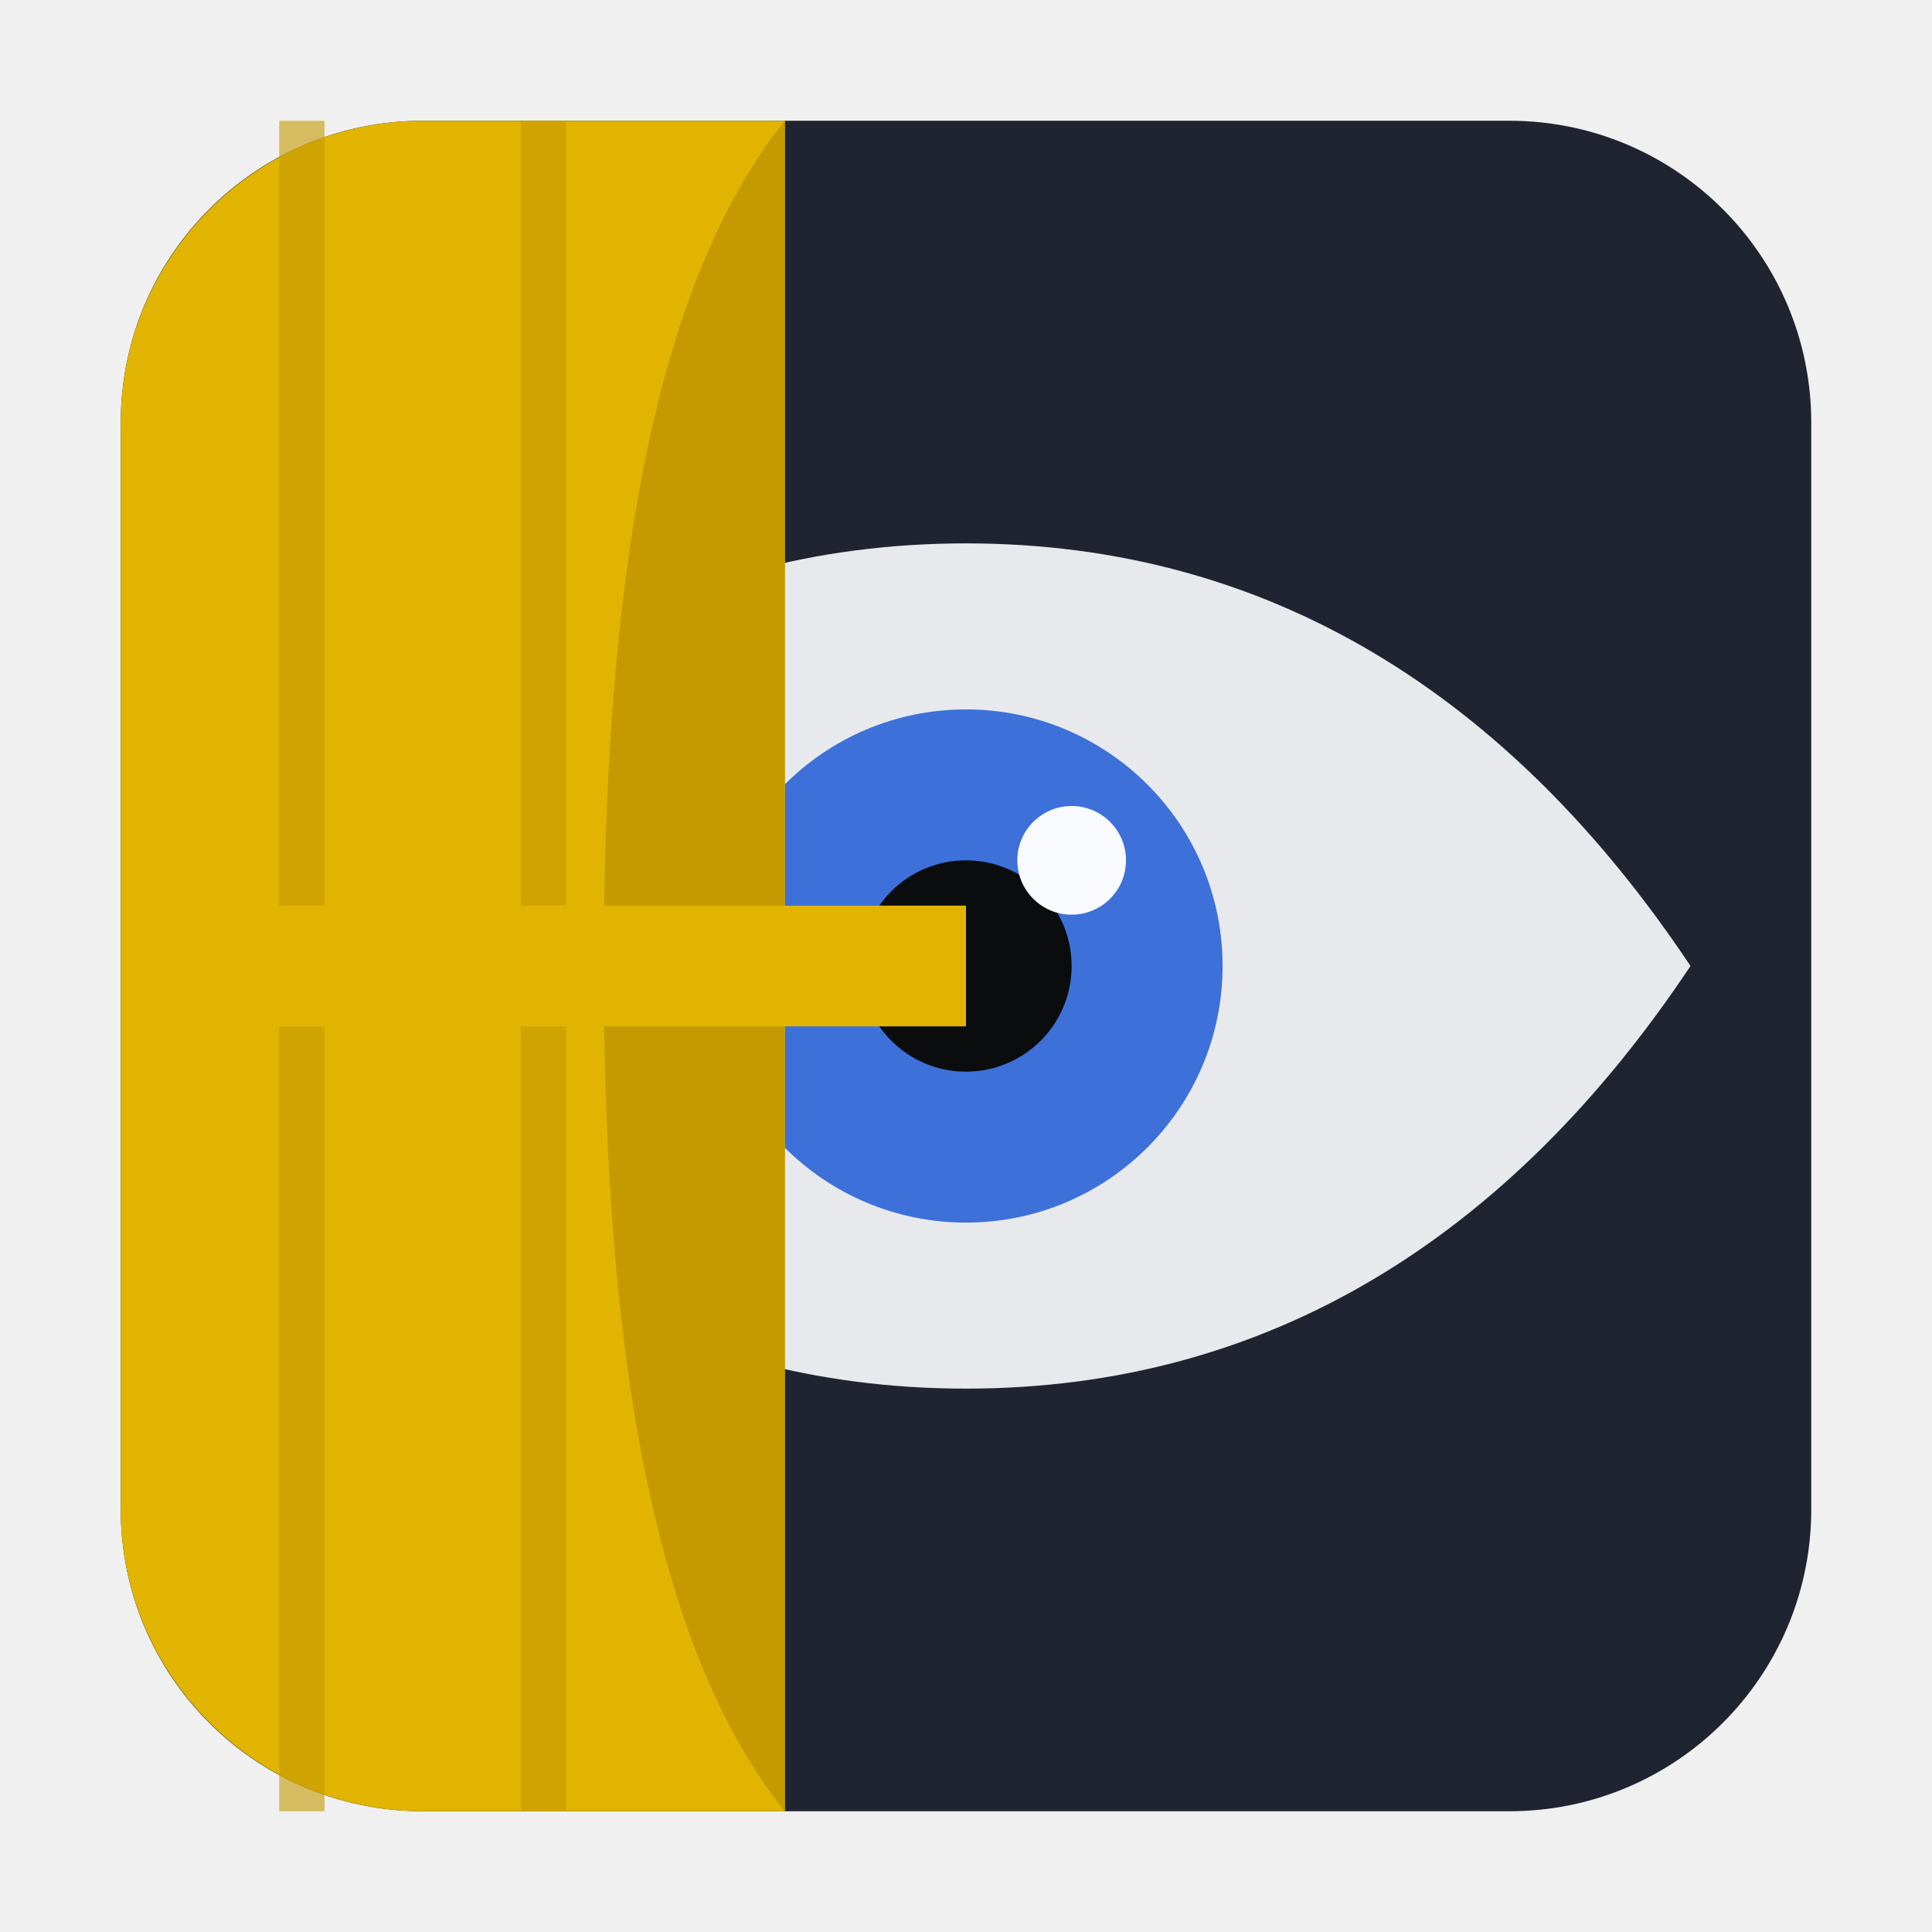
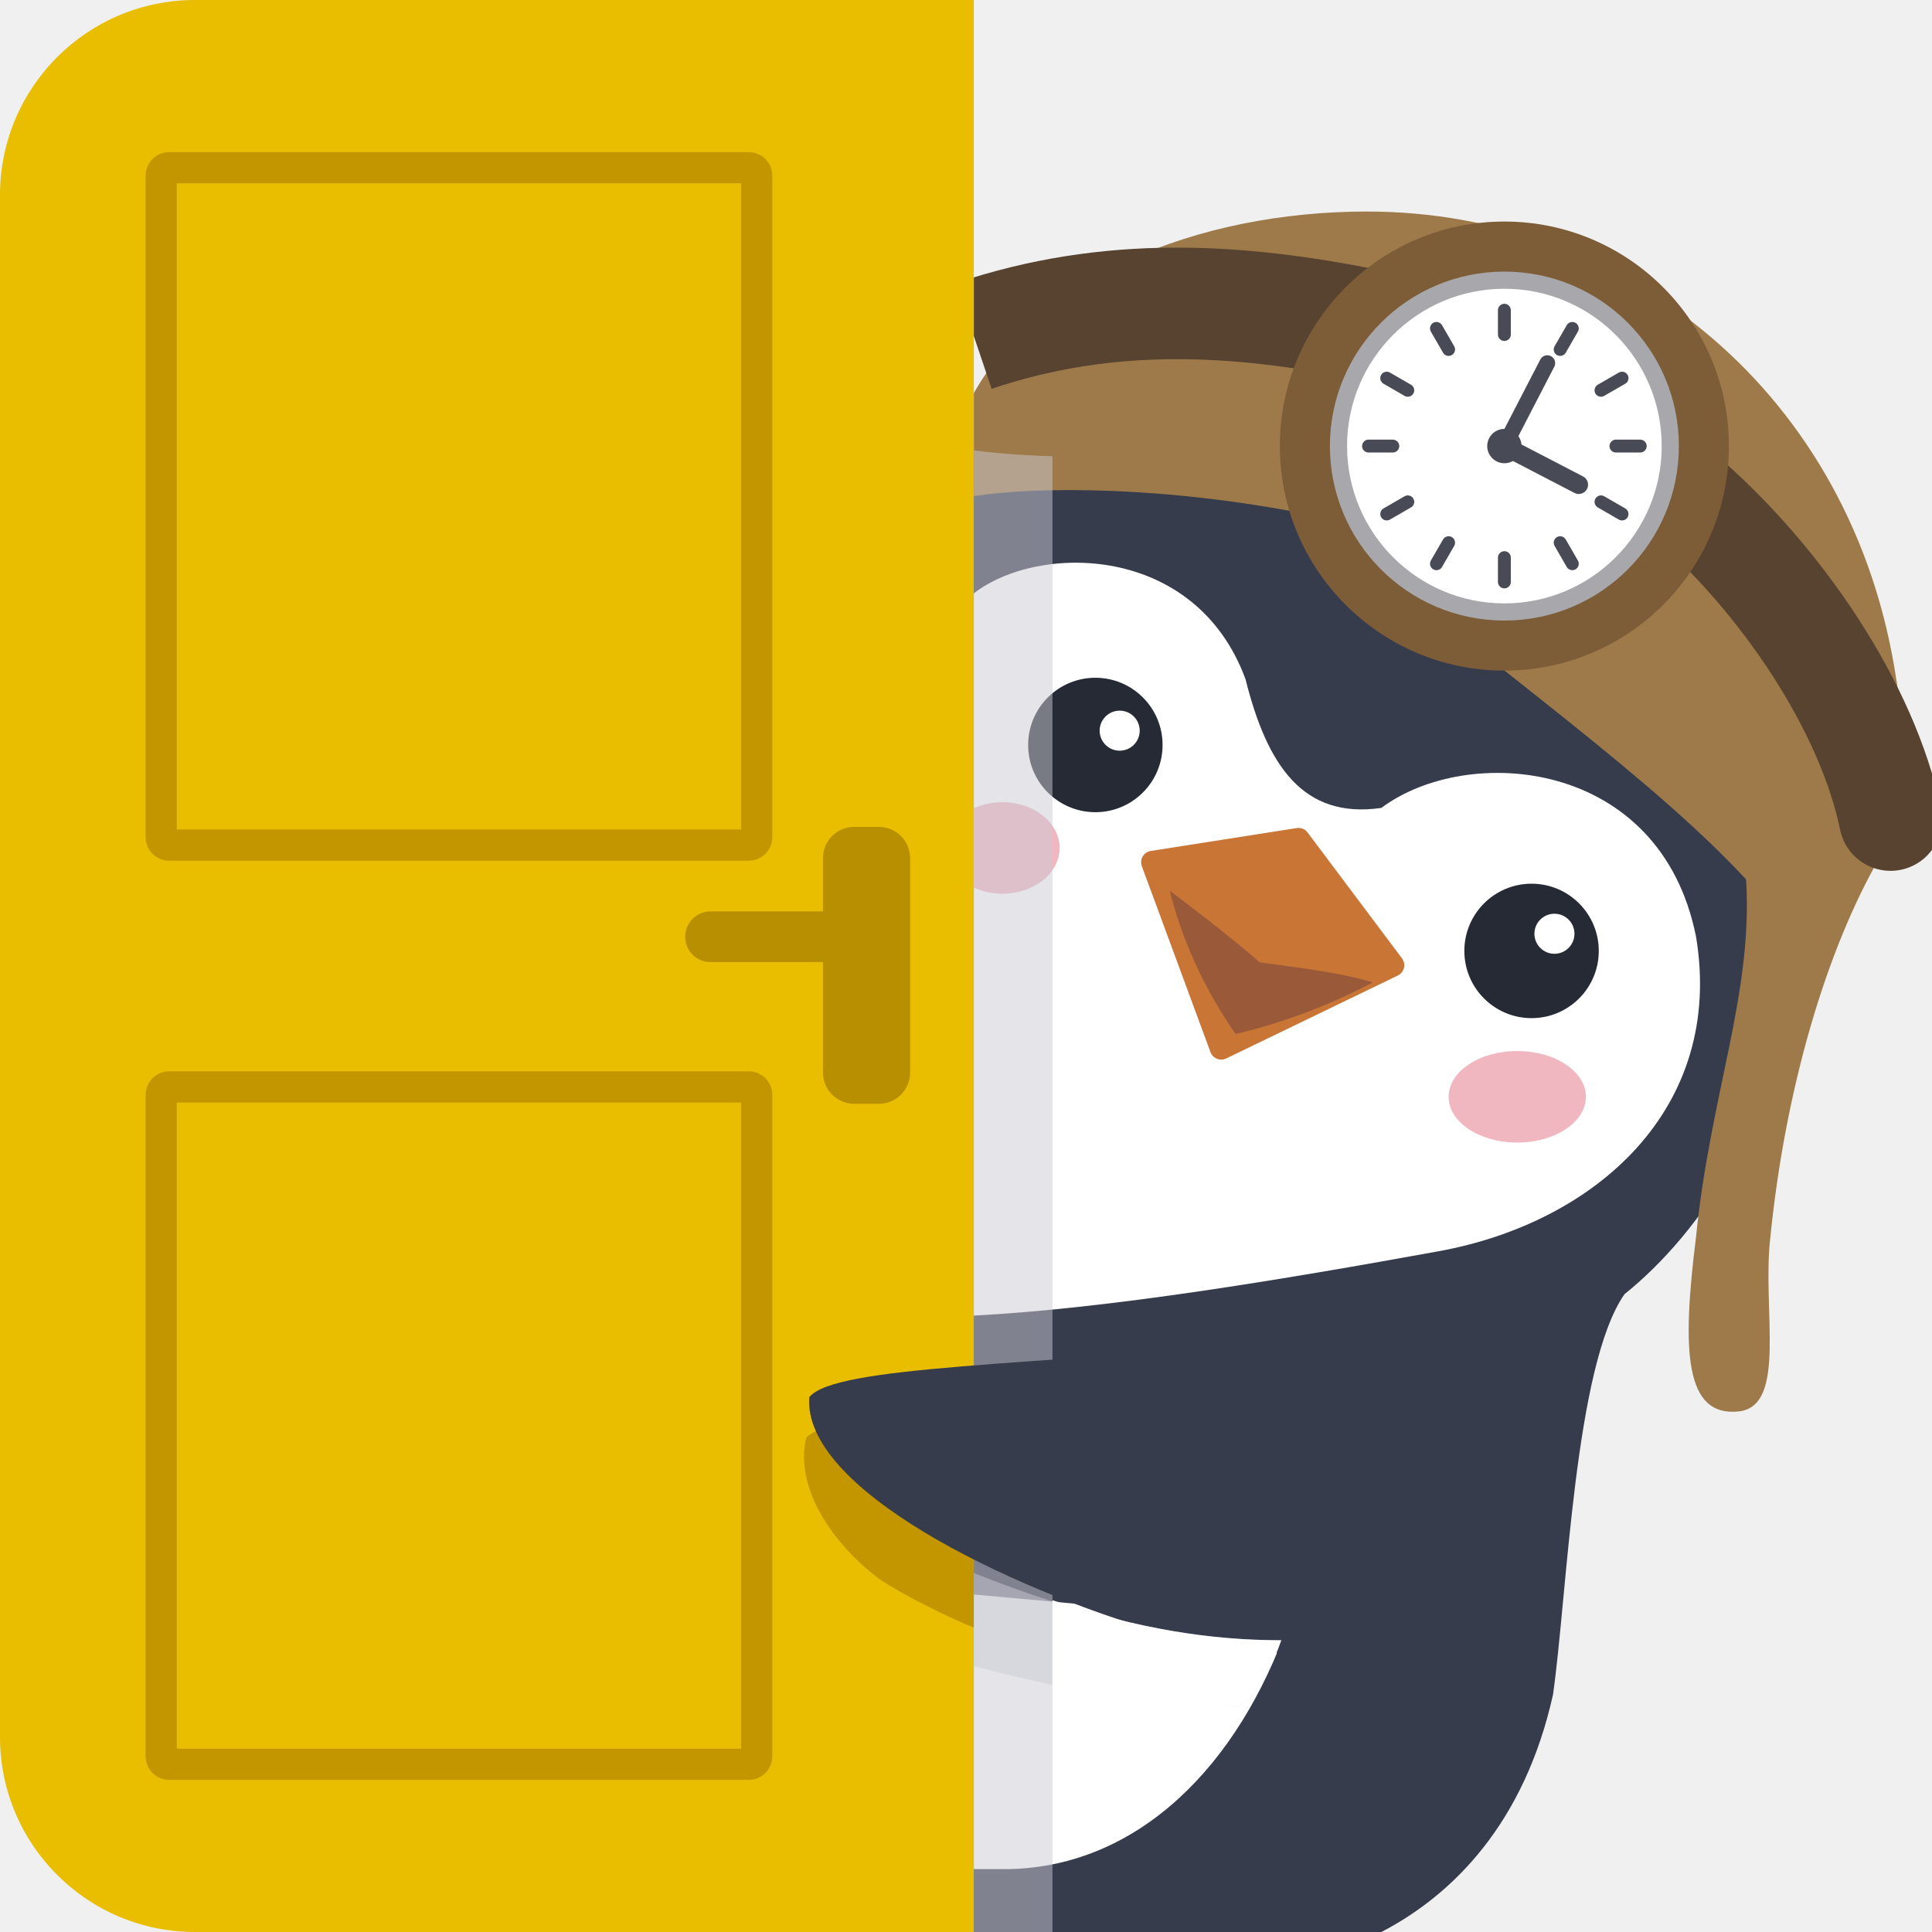
- <svg xmlns="http://www.w3.org/2000/svg" width="64" height="64" viewBox="0 0 64 64" fill="none">
-   <rect x="4" y="4" width="56" height="56" rx="10" fill="#1F2430" />
-   <path d="M8 32c6-9 14-14 24-14s18 5 24 14c-6 9-14 14-24 14S14 41 8 32z" fill="#F8FAFC" opacity=".92" />
-   <circle cx="32" cy="32" r="8.5" fill="#3D71D9" />
-   <circle cx="32" cy="32" r="3.5" fill="#0B0C0E" />
-   <circle cx="35.5" cy="28.5" r="1.8" fill="#F8FAFC" />
-   <path d="M4 14C4 8.5 8.5 4 14 4h12v56H14C8.5 60 4 55.5 4 50V14z" fill="#E0B400" />
-   <path d="M26 4v56c-4-5-6-14-6-28s2-23 6-28z" fill="#C49A00" />
-   <path d="M10 4v56M18 4v56" stroke="#C49A00" stroke-width="1.5" opacity=".6" />
-   <path d="M8 30h24v4H8z" fill="#E0B400" />
+ <svg xmlns="http://www.w3.org/2000/svg" viewBox="216 250 1486 1486" width="256" height="256">
+   <defs>
+     <clipPath id="frame">
+       <rect x="216" y="250" width="1486" height="1486" rx="150" />
+     </clipPath>
+     <clipPath id="door">
+       <rect x="216" y="350" width="749" height="1286" />
+     </clipPath>
+     <clipPath id="opening">
+       <rect x="965" y="250" width="737" height="1486" />
+     </clipPath>
+     <path id="body" d="M965,600 C1040,610 1150,600 1230,610 C1420,630 1540,760 1540,920 C1540,1060 1470,1150 1420,1190 C1385,1240 1380,1400 1370,1470 C1350,1560 1300,1610 1250,1636 L965,1636 Z" />
+     <clipPath id="bodyClip">
+       <use href="#body" />
+     </clipPath>
+   </defs>
+   <g clip-path="url(#frame)">
+     <g clip-path="url(#opening)">
+       <g transform="translate(965 1736) scale(1.1) translate(-965 -1636)">
+         <use href="#body" fill="#363c4b" />
+         <path fill="#ffffff" d="M965,700 C1010,665 1120,665 1155,760 C1170,820 1195,858 1250,850 C1310,805 1445,815 1470,940 C1490,1060 1400,1140 1290,1160 C1180,1180 1060,1200 965,1205 Z" />
+         <path fill="#ffffff" d="M965,1400 L1185,1420 C1150,1520 1080,1590 990,1592 L965,1592 Z" />
+         <ellipse cx="985" cy="878" rx="40" ry="32" fill="#f0b7c0" />
+         <ellipse cx="1345" cy="1052" rx="48" ry="32" fill="#f0b7c0" />
+         <circle cx="1050" cy="806" r="47" fill="#262a35" />
+         <circle cx="1067" cy="796" r="14" fill="#ffffff" />
+         <circle cx="1355" cy="950" r="47" fill="#262a35" />
+         <circle cx="1371" cy="938" r="14" fill="#ffffff" />
+         <path fill="#c87536" stroke="#c87536" stroke-width="16" stroke-linejoin="round" d="M1090,888 L1192,872 L1258,960 L1138,1018 Z" />
+         <path fill="#9a5a3a" d="M1102,908 C1125,925 1150,945 1165,958 C1195,962 1225,966 1244,972 C1210,990 1175,1002 1148,1008 C1125,975 1110,940 1102,908 Z" />
+         <path fill="#9e7a4a" d="M965,560 C1010,480 1120,433 1240,433 C1420,433 1580,560 1610,760 C1622,830 1612,878 1600,882 C1560,950 1532,1050 1522,1150 C1516,1200 1534,1268 1500,1272 C1462,1276 1460,1230 1470,1150 C1480,1050 1510,980 1505,900 C1440,830 1340,760 1200,645 C1100,625 1010,625 965,632 Z" />
+         <path fill="none" stroke="#574330" stroke-width="78" stroke-linecap="butt" d="M965,520 C1060,488 1150,494 1240,512" />
+         <path fill="none" stroke="#574330" stroke-width="72" stroke-linecap="round" d="M1460,630 C1530,690 1590,780 1606,858" />
+         <rect x="965" y="350" width="55" height="1286" fill="#c9cad4" opacity="0.5" clip-path="url(#bodyClip)" />
+       </g>
+     </g>
+     <rect x="216" y="250" width="749" height="1486" fill="#e9bd00" />
+     <rect x="340" y="379" width="458" height="521" rx="6" fill="none" stroke="#c39600" stroke-width="24" />
+     <rect x="340" y="1086" width="458" height="521" rx="6" fill="none" stroke="#c39600" stroke-width="24" />
+     <rect x="849" y="886" width="67" height="213" rx="24" fill="#b88f00" />
+     <rect x="743" y="951" width="125" height="39" rx="19.5" fill="#b88f00" />
+     <g transform="translate(965 1736) scale(1.1) translate(-965 -1636)">
+       <path clip-path="url(#door)" fill="#c39600" d="M848,1290 C870,1270 1000,1270 1200,1250 L1200,1490 C1100,1470 980,1440 900,1390 C860,1360 840,1320 848,1290 Z" />
+       <path fill="#363c4b" d="M850,1262 C868,1240 1000,1240 1200,1222 L1340,1205 L1330,1440 C1260,1452 1190,1446 1100,1428 C985,1395 845,1325 850,1262 Z" />
+       <path fill="#c9cad4" opacity="0.5" d="M965,1385 C1040,1415 1110,1432 1180,1432 C1170,1460 1160,1475 1150,1478 C1080,1476 1020,1465 965,1450 Z" />
+       <path fill="#ffffff" d="M1020,1404 C1080,1424 1130,1432 1180,1432 C1170,1460 1160,1475 1150,1478 C1100,1477 1060,1472 1020,1466 Z" />
+       <g transform="translate(1336 597)">
+         <circle r="157" fill="#7d5c38" />
+         <circle r="122" fill="#a8a8ac" />
+         <circle r="110" fill="#ffffff" />
+         <g stroke="#484b55" stroke-width="9" stroke-linecap="round">
+           <line x1="0" y1="-95" x2="0" y2="-78" />
+           <line x1="0" y1="-95" x2="0" y2="-78" transform="rotate(30)" />
+           <line x1="0" y1="-95" x2="0" y2="-78" transform="rotate(60)" />
+           <line x1="0" y1="-95" x2="0" y2="-78" transform="rotate(90)" />
+           <line x1="0" y1="-95" x2="0" y2="-78" transform="rotate(120)" />
+           <line x1="0" y1="-95" x2="0" y2="-78" transform="rotate(150)" />
+           <line x1="0" y1="-95" x2="0" y2="-78" transform="rotate(180)" />
+           <line x1="0" y1="-95" x2="0" y2="-78" transform="rotate(210)" />
+           <line x1="0" y1="-95" x2="0" y2="-78" transform="rotate(240)" />
+           <line x1="0" y1="-95" x2="0" y2="-78" transform="rotate(270)" />
+           <line x1="0" y1="-95" x2="0" y2="-78" transform="rotate(300)" />
+           <line x1="0" y1="-95" x2="0" y2="-78" transform="rotate(330)" />
+           <line x1="0" y1="0" x2="30" y2="-58" stroke-width="11" />
+           <line x1="0" y1="0" x2="52" y2="27" stroke-width="13" />
+         </g>
+         <circle r="12" fill="#484b55" />
+       </g>
+     </g>
+   </g>
</svg>
